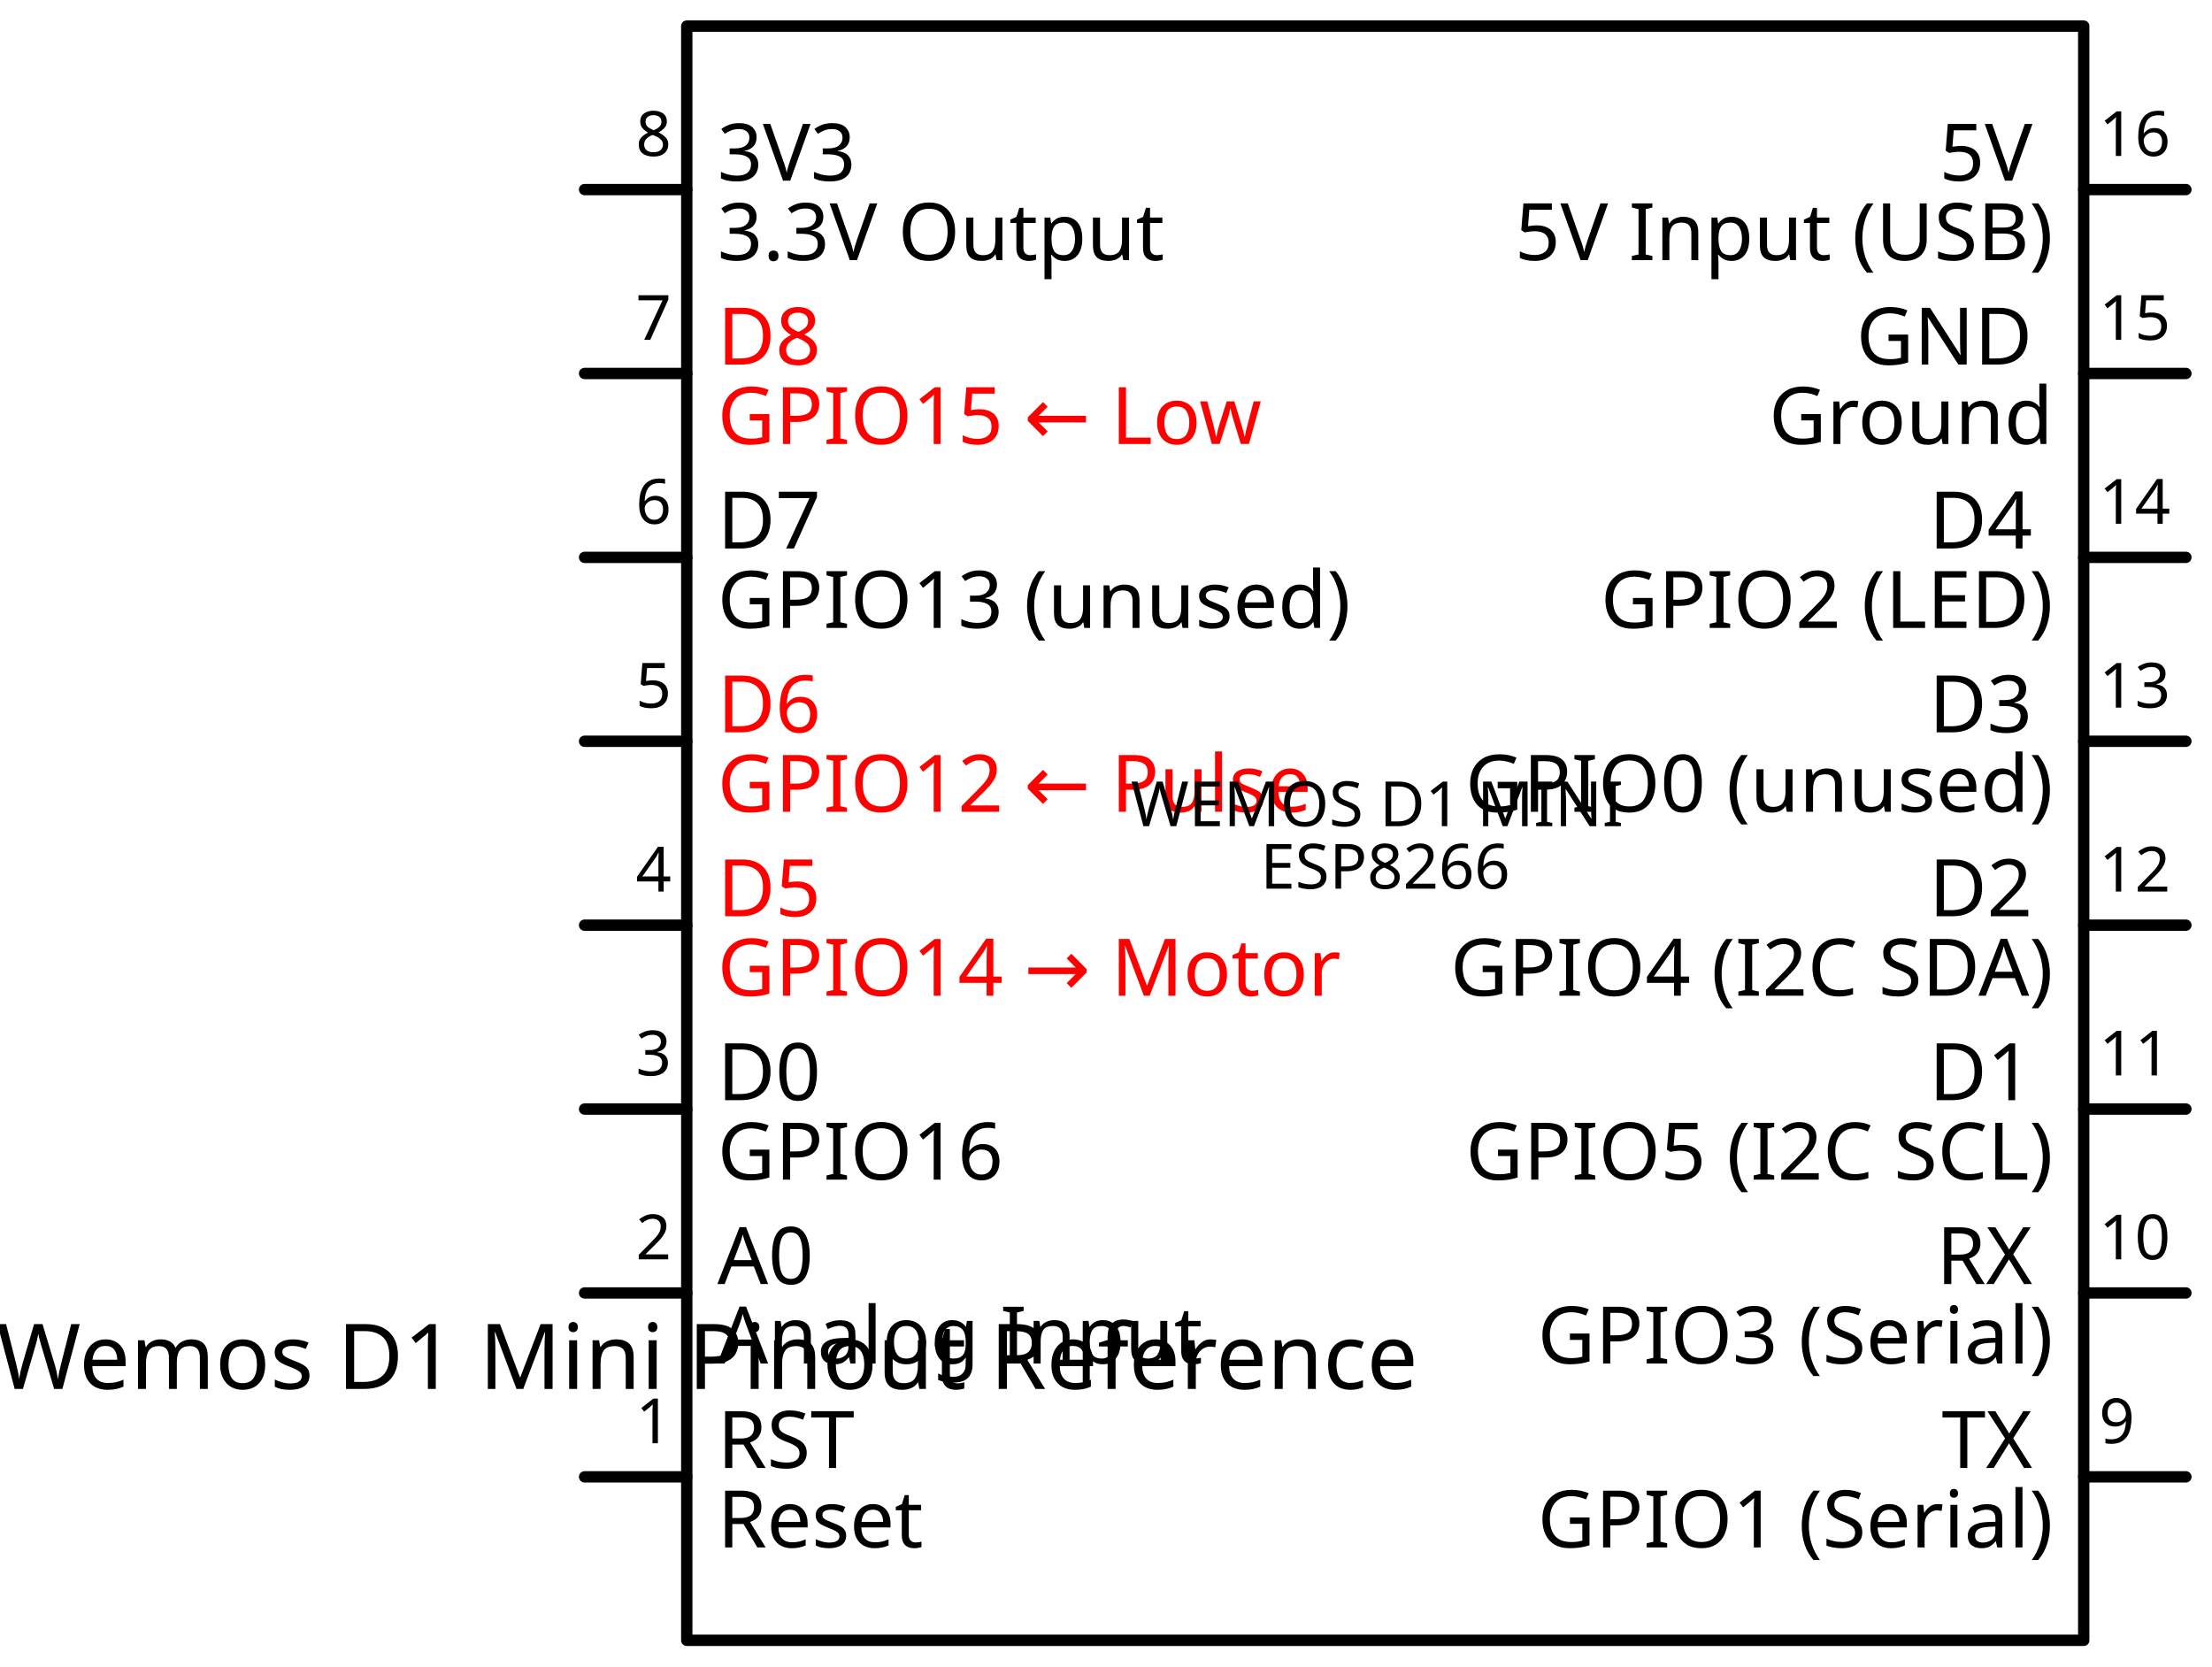
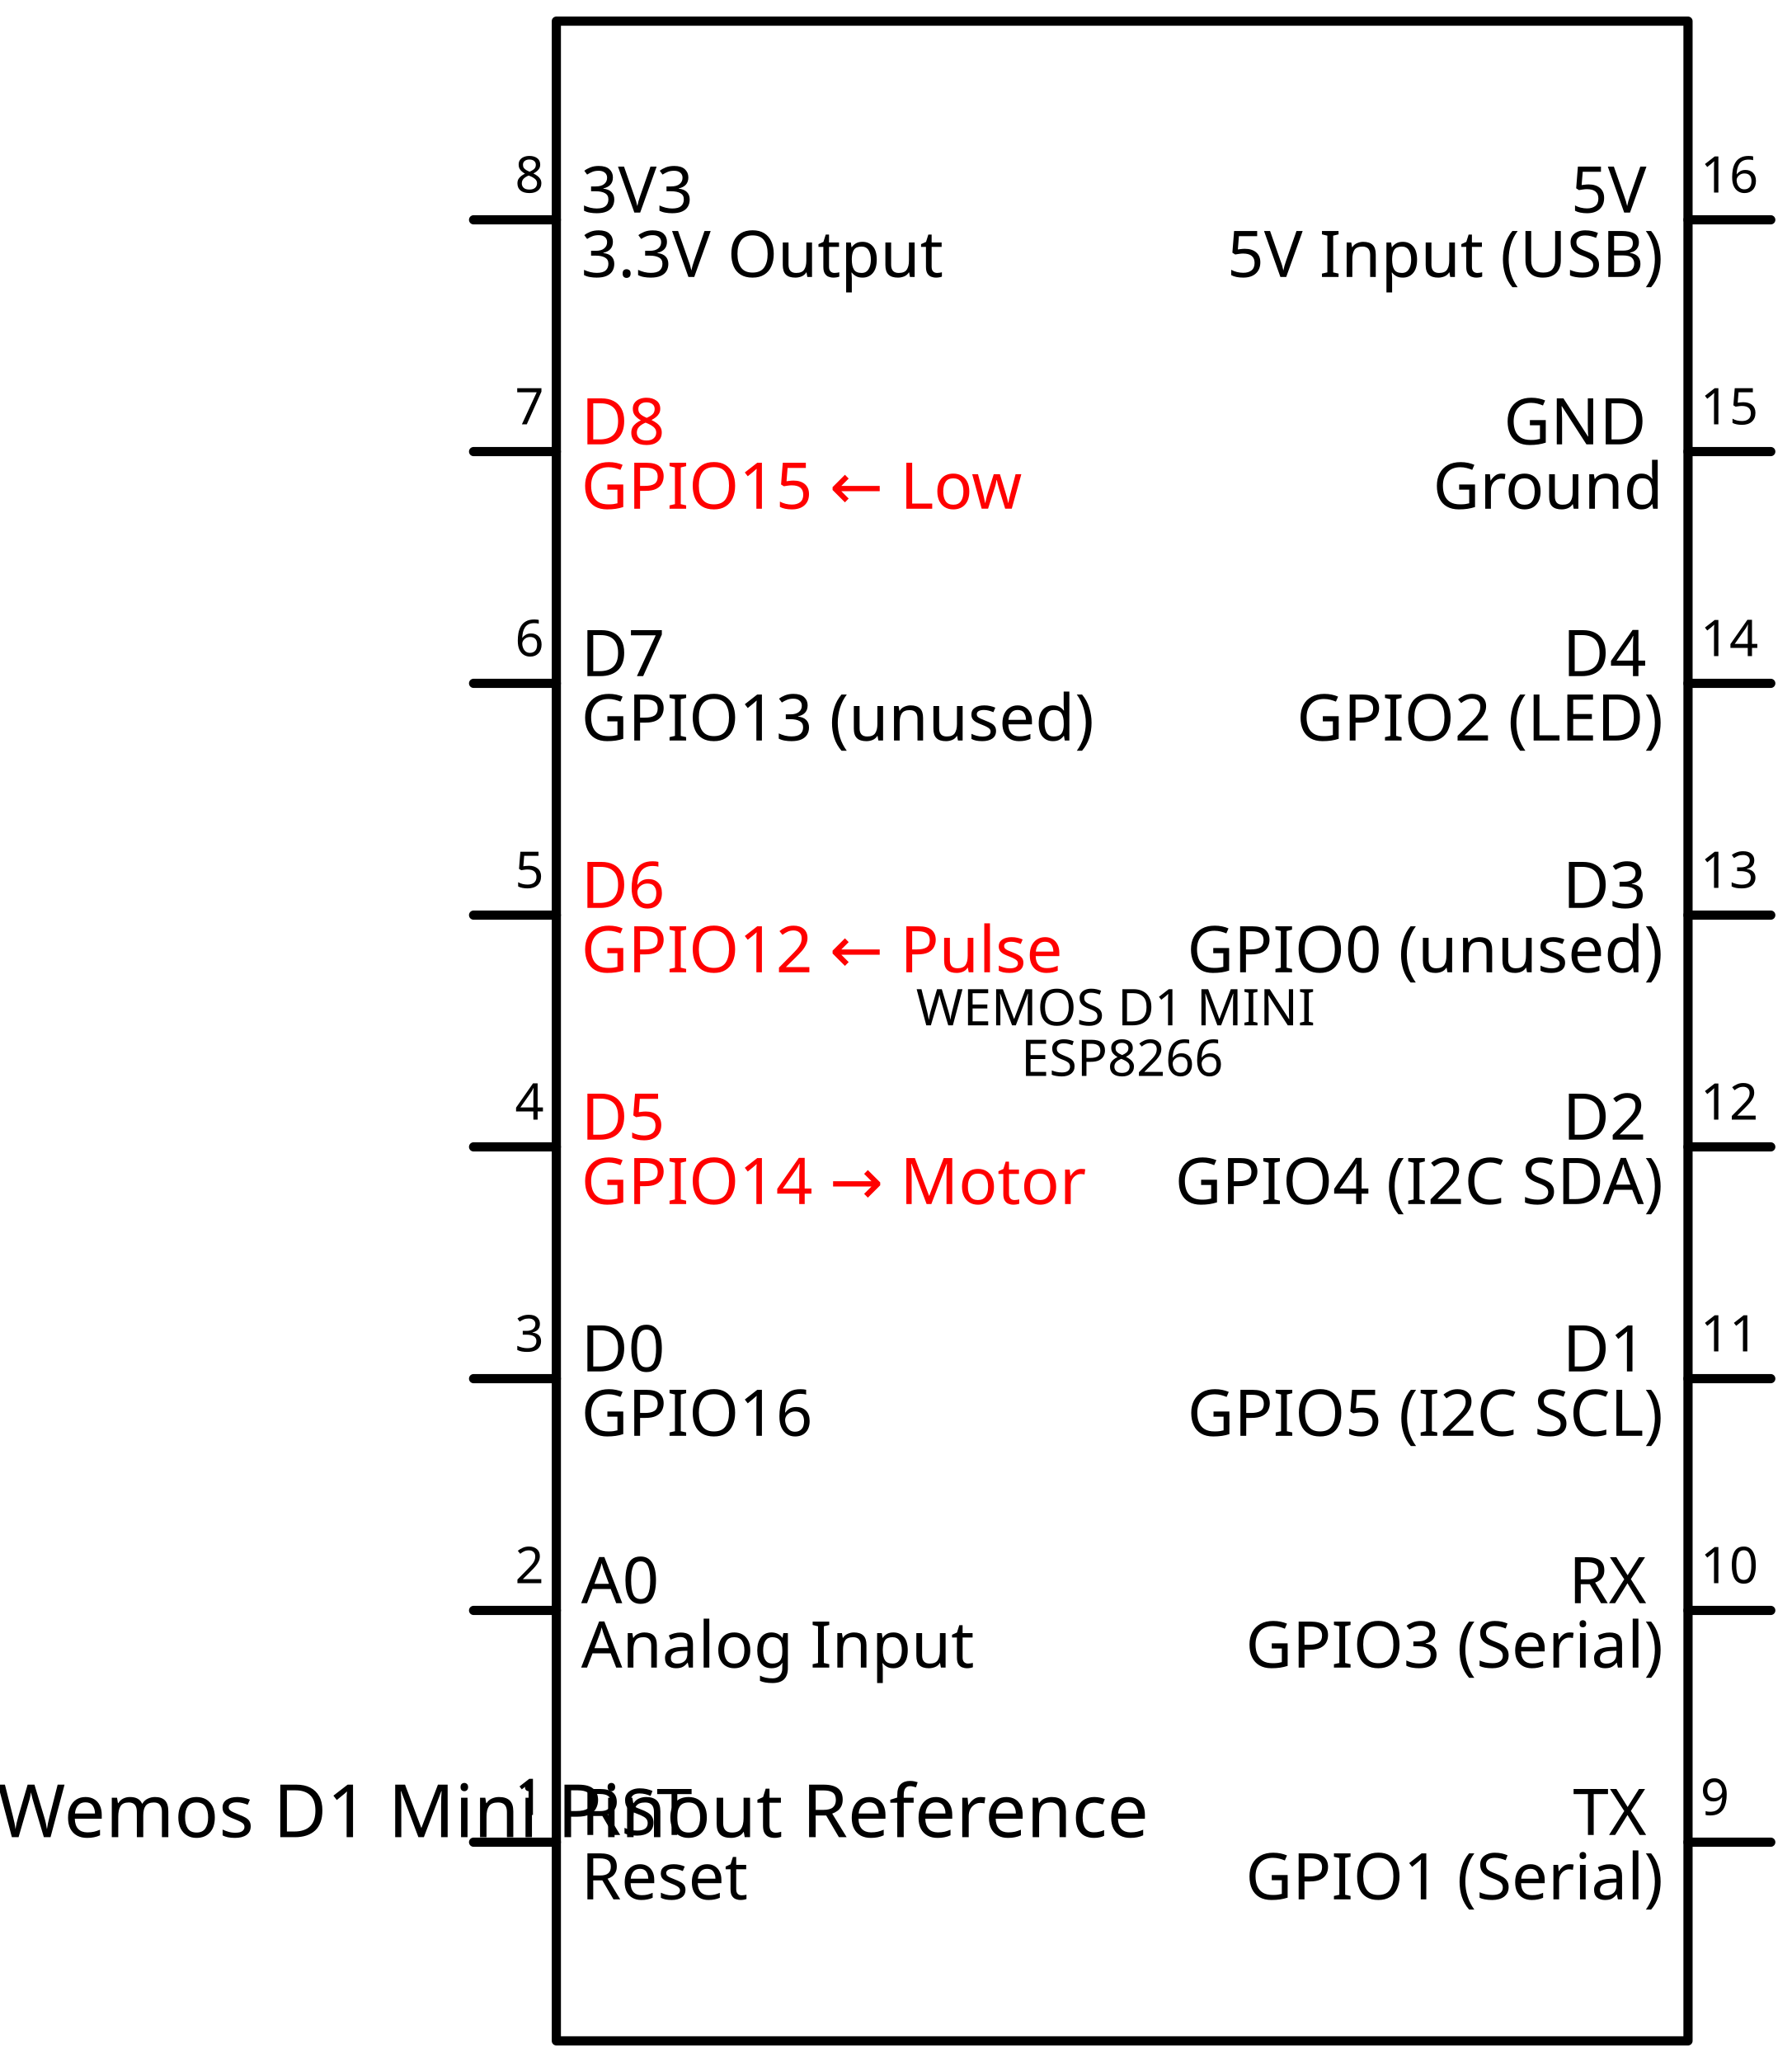
- <svg xmlns="http://www.w3.org/2000/svg" xml:lang="en" height="293.6pt" width="389.732pt" viewBox="-121 -253 389.732 293.6" style="background-color:white;">
-   <path d="M 0.0,36.0 L 246.132,36.0 L 246.132,-248.4 L 0.0,-248.4 L 0.0,36.0" style="stroke:black;fill:none;stroke-width:2.0;stroke-dasharray:-;stroke-linecap:round;stroke-linejoin:round;" />
-   <path d="M 0.0,7.2 L -18.0,7.2" style="stroke:black;fill:none;stroke-width:2.0;stroke-dasharray:-;stroke-linecap:round;stroke-linejoin:round;" />
-   <path d="M 0.0,-25.2 L -18.0,-25.2" style="stroke:black;fill:none;stroke-width:2.0;stroke-dasharray:-;stroke-linecap:round;stroke-linejoin:round;" />
+ <svg xmlns="http://www.w3.org/2000/svg" xml:lang="en" height="448.4pt" width="389.732pt" viewBox="-121 -407.8 389.732 448.4" style="background-color:white;">
+   <path d="M 0.0,36.0 L 246.132,36.0 L 246.132,-403.2 L 0.0,-403.2 L 0.0,36.0" style="stroke:black;fill:none;stroke-width:2.0;stroke-dasharray:-;stroke-linecap:round;stroke-linejoin:round;" />
+   <path d="M 0.0,-7.2 L -18.0,-7.2" style="stroke:black;fill:none;stroke-width:2.0;stroke-dasharray:-;stroke-linecap:round;stroke-linejoin:round;" />
  <path d="M 0.0,-57.6 L -18.0,-57.6" style="stroke:black;fill:none;stroke-width:2.0;stroke-dasharray:-;stroke-linecap:round;stroke-linejoin:round;" />
-   <path d="M 0.0,-90 L -18.0,-90" style="stroke:black;fill:none;stroke-width:2.0;stroke-dasharray:-;stroke-linecap:round;stroke-linejoin:round;" />
-   <path d="M 0.0,-122.4 L -18.0,-122.4" style="stroke:black;fill:none;stroke-width:2.0;stroke-dasharray:-;stroke-linecap:round;stroke-linejoin:round;" />
-   <path d="M 0.0,-154.8 L -18.0,-154.8" style="stroke:black;fill:none;stroke-width:2.0;stroke-dasharray:-;stroke-linecap:round;stroke-linejoin:round;" />
-   <path d="M 0.0,-187.2 L -18.0,-187.2" style="stroke:black;fill:none;stroke-width:2.0;stroke-dasharray:-;stroke-linecap:round;stroke-linejoin:round;" />
-   <path d="M 0.0,-219.6 L -18.0,-219.6" style="stroke:black;fill:none;stroke-width:2.0;stroke-dasharray:-;stroke-linecap:round;stroke-linejoin:round;" />
-   <path d="M 246.132,7.2 L 264.132,7.2" style="stroke:black;fill:none;stroke-width:2.0;stroke-dasharray:-;stroke-linecap:round;stroke-linejoin:round;" />
-   <path d="M 246.132,-25.2 L 264.132,-25.2" style="stroke:black;fill:none;stroke-width:2.0;stroke-dasharray:-;stroke-linecap:round;stroke-linejoin:round;" />
+   <path d="M 0.0,-108.0 L -18.0,-108.0" style="stroke:black;fill:none;stroke-width:2.0;stroke-dasharray:-;stroke-linecap:round;stroke-linejoin:round;" />
+   <path d="M 0.0,-158.4 L -18.0,-158.4" style="stroke:black;fill:none;stroke-width:2.0;stroke-dasharray:-;stroke-linecap:round;stroke-linejoin:round;" />
+   <path d="M 0.0,-208.8 L -18.0,-208.8" style="stroke:black;fill:none;stroke-width:2.0;stroke-dasharray:-;stroke-linecap:round;stroke-linejoin:round;" />
+   <path d="M 0.0,-259.2 L -18.0,-259.2" style="stroke:black;fill:none;stroke-width:2.0;stroke-dasharray:-;stroke-linecap:round;stroke-linejoin:round;" />
+   <path d="M 0.0,-309.6 L -18.0,-309.6" style="stroke:black;fill:none;stroke-width:2.0;stroke-dasharray:-;stroke-linecap:round;stroke-linejoin:round;" />
+   <path d="M 0.0,-360.0 L -18.0,-360.0" style="stroke:black;fill:none;stroke-width:2.0;stroke-dasharray:-;stroke-linecap:round;stroke-linejoin:round;" />
+   <path d="M 246.132,-7.2 L 264.132,-7.2" style="stroke:black;fill:none;stroke-width:2.0;stroke-dasharray:-;stroke-linecap:round;stroke-linejoin:round;" />
  <path d="M 246.132,-57.6 L 264.132,-57.6" style="stroke:black;fill:none;stroke-width:2.0;stroke-dasharray:-;stroke-linecap:round;stroke-linejoin:round;" />
-   <path d="M 246.132,-90 L 264.132,-90" style="stroke:black;fill:none;stroke-width:2.0;stroke-dasharray:-;stroke-linecap:round;stroke-linejoin:round;" />
-   <path d="M 246.132,-122.4 L 264.132,-122.4" style="stroke:black;fill:none;stroke-width:2.0;stroke-dasharray:-;stroke-linecap:round;stroke-linejoin:round;" />
-   <path d="M 246.132,-154.8 L 264.132,-154.8" style="stroke:black;fill:none;stroke-width:2.0;stroke-dasharray:-;stroke-linecap:round;stroke-linejoin:round;" />
-   <path d="M 246.132,-187.2 L 264.132,-187.2" style="stroke:black;fill:none;stroke-width:2.0;stroke-dasharray:-;stroke-linecap:round;stroke-linejoin:round;" />
-   <path d="M 246.132,-219.6 L 264.132,-219.6" style="stroke:black;fill:none;stroke-width:2.0;stroke-dasharray:-;stroke-linecap:round;stroke-linejoin:round;" />
+   <path d="M 246.132,-108.0 L 264.132,-108.0" style="stroke:black;fill:none;stroke-width:2.0;stroke-dasharray:-;stroke-linecap:round;stroke-linejoin:round;" />
+   <path d="M 246.132,-158.4 L 264.132,-158.4" style="stroke:black;fill:none;stroke-width:2.0;stroke-dasharray:-;stroke-linecap:round;stroke-linejoin:round;" />
+   <path d="M 246.132,-208.8 L 264.132,-208.8" style="stroke:black;fill:none;stroke-width:2.0;stroke-dasharray:-;stroke-linecap:round;stroke-linejoin:round;" />
+   <path d="M 246.132,-259.2 L 264.132,-259.2" style="stroke:black;fill:none;stroke-width:2.0;stroke-dasharray:-;stroke-linecap:round;stroke-linejoin:round;" />
+   <path d="M 246.132,-309.6 L 264.132,-309.6" style="stroke:black;fill:none;stroke-width:2.0;stroke-dasharray:-;stroke-linecap:round;stroke-linejoin:round;" />
+   <path d="M 246.132,-360.0 L 264.132,-360.0" style="stroke:black;fill:none;stroke-width:2.0;stroke-dasharray:-;stroke-linecap:round;stroke-linejoin:round;" />
  <text x="3.6" y="-19.6" dominant-baseline="ideographic" fill="black" font-size="16" font-family="sans" text-anchor="middle">
    <tspan x="3.6" dy="16">Wemos D1 Mini Pinout Reference</tspan>
  </text>
-   <text x="-2.7" y="-6.5" dominant-baseline="ideographic" fill="black" font-size="11" font-family="sans" text-anchor="end">
+   <text x="-2.7" y="-20.9" dominant-baseline="ideographic" fill="black" font-size="11" font-family="sans" text-anchor="end">
    <tspan x="-2.7" dy="11">1</tspan>
  </text>
-   <text x="5.4" y="-13.8" dominant-baseline="central" fill="black" font-size="14" font-family="sans" text-anchor="start">
+   <text x="5.4" y="-28.2" dominant-baseline="central" fill="black" font-size="14" font-family="sans" text-anchor="start">
    <tspan x="5.4" dy="14">RST</tspan>
    <tspan x="5.4" dy="14">Reset</tspan>
  </text>
-   <text x="-2.7" y="-38.9" dominant-baseline="ideographic" fill="black" font-size="11" font-family="sans" text-anchor="end">
+   <text x="-2.7" y="-71.3" dominant-baseline="ideographic" fill="black" font-size="11" font-family="sans" text-anchor="end">
    <tspan x="-2.7" dy="11">2</tspan>
  </text>
-   <text x="5.4" y="-46.2" dominant-baseline="central" fill="black" font-size="14" font-family="sans" text-anchor="start">
+   <text x="5.4" y="-78.6" dominant-baseline="central" fill="black" font-size="14" font-family="sans" text-anchor="start">
    <tspan x="5.4" dy="14">A0</tspan>
    <tspan x="5.4" dy="14">Analog Input</tspan>
  </text>
-   <text x="-2.7" y="-71.3" dominant-baseline="ideographic" fill="black" font-size="11" font-family="sans" text-anchor="end">
+   <text x="-2.7" y="-121.7" dominant-baseline="ideographic" fill="black" font-size="11" font-family="sans" text-anchor="end">
    <tspan x="-2.7" dy="11">3</tspan>
  </text>
-   <text x="5.4" y="-78.6" dominant-baseline="central" fill="black" font-size="14" font-family="sans" text-anchor="start">
+   <text x="5.4" y="-129.0" dominant-baseline="central" fill="black" font-size="14" font-family="sans" text-anchor="start">
    <tspan x="5.4" dy="14">D0</tspan>
    <tspan x="5.4" dy="14">GPIO16</tspan>
  </text>
-   <text x="-2.7" y="-103.7" dominant-baseline="ideographic" fill="black" font-size="11" font-family="sans" text-anchor="end">
+   <text x="-2.7" y="-172.1" dominant-baseline="ideographic" fill="black" font-size="11" font-family="sans" text-anchor="end">
    <tspan x="-2.7" dy="11">4</tspan>
  </text>
-   <text x="5.4" y="-111" dominant-baseline="central" fill="red" font-size="14" font-family="sans" text-anchor="start">
+   <text x="5.4" y="-179.4" dominant-baseline="central" fill="red" font-size="14" font-family="sans" text-anchor="start">
    <tspan x="5.4" dy="14">D5</tspan>
    <tspan x="5.4" dy="14">GPIO14 → Motor</tspan>
  </text>
-   <text x="-2.7" y="-136.1" dominant-baseline="ideographic" fill="black" font-size="11" font-family="sans" text-anchor="end">
+   <text x="-2.7" y="-222.5" dominant-baseline="ideographic" fill="black" font-size="11" font-family="sans" text-anchor="end">
    <tspan x="-2.7" dy="11">5</tspan>
  </text>
-   <text x="5.4" y="-143.4" dominant-baseline="central" fill="red" font-size="14" font-family="sans" text-anchor="start">
+   <text x="5.4" y="-229.8" dominant-baseline="central" fill="red" font-size="14" font-family="sans" text-anchor="start">
    <tspan x="5.4" dy="14">D6</tspan>
    <tspan x="5.4" dy="14">GPIO12 ← Pulse</tspan>
  </text>
-   <text x="-2.7" y="-168.5" dominant-baseline="ideographic" fill="black" font-size="11" font-family="sans" text-anchor="end">
+   <text x="-2.7" y="-272.9" dominant-baseline="ideographic" fill="black" font-size="11" font-family="sans" text-anchor="end">
    <tspan x="-2.7" dy="11">6</tspan>
  </text>
-   <text x="5.4" y="-175.8" dominant-baseline="central" fill="black" font-size="14" font-family="sans" text-anchor="start">
+   <text x="5.4" y="-280.2" dominant-baseline="central" fill="black" font-size="14" font-family="sans" text-anchor="start">
    <tspan x="5.4" dy="14">D7</tspan>
    <tspan x="5.4" dy="14">GPIO13 (unused)</tspan>
  </text>
-   <text x="-2.7" y="-200.9" dominant-baseline="ideographic" fill="black" font-size="11" font-family="sans" text-anchor="end">
+   <text x="-2.7" y="-323.3" dominant-baseline="ideographic" fill="black" font-size="11" font-family="sans" text-anchor="end">
    <tspan x="-2.7" dy="11">7</tspan>
  </text>
-   <text x="5.4" y="-208.2" dominant-baseline="central" fill="red" font-size="14" font-family="sans" text-anchor="start">
+   <text x="5.4" y="-330.6" dominant-baseline="central" fill="red" font-size="14" font-family="sans" text-anchor="start">
    <tspan x="5.4" dy="14">D8</tspan>
    <tspan x="5.4" dy="14">GPIO15 ← Low</tspan>
  </text>
-   <text x="-2.7" y="-233.3" dominant-baseline="ideographic" fill="black" font-size="11" font-family="sans" text-anchor="end">
+   <text x="-2.7" y="-373.7" dominant-baseline="ideographic" fill="black" font-size="11" font-family="sans" text-anchor="end">
    <tspan x="-2.7" dy="11">8</tspan>
  </text>
-   <text x="5.4" y="-240.6" dominant-baseline="central" fill="black" font-size="14" font-family="sans" text-anchor="start">
+   <text x="5.4" y="-381.0" dominant-baseline="central" fill="black" font-size="14" font-family="sans" text-anchor="start">
    <tspan x="5.4" dy="14">3V3</tspan>
    <tspan x="5.4" dy="14">3.3V Output</tspan>
  </text>
-   <text x="248.832" y="-6.5" dominant-baseline="ideographic" fill="black" font-size="11" font-family="sans" text-anchor="start">
+   <text x="248.832" y="-20.9" dominant-baseline="ideographic" fill="black" font-size="11" font-family="sans" text-anchor="start">
    <tspan x="248.832" dy="11">9</tspan>
  </text>
-   <text x="240.732" y="-13.8" dominant-baseline="central" fill="black" font-size="14" font-family="sans" text-anchor="end">
+   <text x="240.732" y="-28.2" dominant-baseline="central" fill="black" font-size="14" font-family="sans" text-anchor="end">
    <tspan x="240.732" dy="14">TX</tspan>
    <tspan x="240.732" dy="14">GPIO1 (Serial)</tspan>
  </text>
-   <text x="248.832" y="-38.9" dominant-baseline="ideographic" fill="black" font-size="11" font-family="sans" text-anchor="start">
+   <text x="248.832" y="-71.3" dominant-baseline="ideographic" fill="black" font-size="11" font-family="sans" text-anchor="start">
    <tspan x="248.832" dy="11">10</tspan>
  </text>
-   <text x="240.732" y="-46.2" dominant-baseline="central" fill="black" font-size="14" font-family="sans" text-anchor="end">
+   <text x="240.732" y="-78.6" dominant-baseline="central" fill="black" font-size="14" font-family="sans" text-anchor="end">
    <tspan x="240.732" dy="14">RX</tspan>
    <tspan x="240.732" dy="14">GPIO3 (Serial)</tspan>
  </text>
-   <text x="248.832" y="-71.3" dominant-baseline="ideographic" fill="black" font-size="11" font-family="sans" text-anchor="start">
+   <text x="248.832" y="-121.7" dominant-baseline="ideographic" fill="black" font-size="11" font-family="sans" text-anchor="start">
    <tspan x="248.832" dy="11">11</tspan>
  </text>
-   <text x="240.732" y="-78.6" dominant-baseline="central" fill="black" font-size="14" font-family="sans" text-anchor="end">
+   <text x="240.732" y="-129.0" dominant-baseline="central" fill="black" font-size="14" font-family="sans" text-anchor="end">
    <tspan x="240.732" dy="14">D1</tspan>
    <tspan x="240.732" dy="14">GPIO5 (I2C SCL)</tspan>
  </text>
-   <text x="248.832" y="-103.7" dominant-baseline="ideographic" fill="black" font-size="11" font-family="sans" text-anchor="start">
+   <text x="248.832" y="-172.1" dominant-baseline="ideographic" fill="black" font-size="11" font-family="sans" text-anchor="start">
    <tspan x="248.832" dy="11">12</tspan>
  </text>
-   <text x="240.732" y="-111" dominant-baseline="central" fill="black" font-size="14" font-family="sans" text-anchor="end">
+   <text x="240.732" y="-179.4" dominant-baseline="central" fill="black" font-size="14" font-family="sans" text-anchor="end">
    <tspan x="240.732" dy="14">D2</tspan>
    <tspan x="240.732" dy="14">GPIO4 (I2C SDA)</tspan>
  </text>
-   <text x="248.832" y="-136.1" dominant-baseline="ideographic" fill="black" font-size="11" font-family="sans" text-anchor="start">
+   <text x="248.832" y="-222.5" dominant-baseline="ideographic" fill="black" font-size="11" font-family="sans" text-anchor="start">
    <tspan x="248.832" dy="11">13</tspan>
  </text>
-   <text x="240.732" y="-143.4" dominant-baseline="central" fill="black" font-size="14" font-family="sans" text-anchor="end">
+   <text x="240.732" y="-229.8" dominant-baseline="central" fill="black" font-size="14" font-family="sans" text-anchor="end">
    <tspan x="240.732" dy="14">D3</tspan>
    <tspan x="240.732" dy="14">GPIO0 (unused)</tspan>
  </text>
-   <text x="248.832" y="-168.5" dominant-baseline="ideographic" fill="black" font-size="11" font-family="sans" text-anchor="start">
+   <text x="248.832" y="-272.9" dominant-baseline="ideographic" fill="black" font-size="11" font-family="sans" text-anchor="start">
    <tspan x="248.832" dy="11">14</tspan>
  </text>
-   <text x="240.732" y="-175.8" dominant-baseline="central" fill="black" font-size="14" font-family="sans" text-anchor="end">
+   <text x="240.732" y="-280.2" dominant-baseline="central" fill="black" font-size="14" font-family="sans" text-anchor="end">
    <tspan x="240.732" dy="14">D4</tspan>
    <tspan x="240.732" dy="14">GPIO2 (LED)</tspan>
  </text>
-   <text x="248.832" y="-200.9" dominant-baseline="ideographic" fill="black" font-size="11" font-family="sans" text-anchor="start">
+   <text x="248.832" y="-323.3" dominant-baseline="ideographic" fill="black" font-size="11" font-family="sans" text-anchor="start">
    <tspan x="248.832" dy="11">15</tspan>
  </text>
-   <text x="240.732" y="-208.2" dominant-baseline="central" fill="black" font-size="14" font-family="sans" text-anchor="end">
+   <text x="240.732" y="-330.6" dominant-baseline="central" fill="black" font-size="14" font-family="sans" text-anchor="end">
    <tspan x="240.732" dy="14">GND</tspan>
    <tspan x="240.732" dy="14">Ground</tspan>
  </text>
-   <text x="248.832" y="-233.3" dominant-baseline="ideographic" fill="black" font-size="11" font-family="sans" text-anchor="start">
+   <text x="248.832" y="-373.7" dominant-baseline="ideographic" fill="black" font-size="11" font-family="sans" text-anchor="start">
    <tspan x="248.832" dy="11">16</tspan>
  </text>
-   <text x="240.732" y="-240.6" dominant-baseline="central" fill="black" font-size="14" font-family="sans" text-anchor="end">
+   <text x="240.732" y="-381.0" dominant-baseline="central" fill="black" font-size="14" font-family="sans" text-anchor="end">
    <tspan x="240.732" dy="14">5V</tspan>
    <tspan x="240.732" dy="14">5V Input (USB)</tspan>
  </text>
-   <text x="123.066" y="-122.7" dominant-baseline="central" fill="black" font-size="11" font-family="sans" text-anchor="middle">
+   <text x="123.066" y="-200.1" dominant-baseline="central" fill="black" font-size="11" font-family="sans" text-anchor="middle">
    <tspan x="123.066" dy="11">WEMOS D1 MINI</tspan>
    <tspan x="123.066" dy="11">ESP8266</tspan>
  </text>
</svg>
